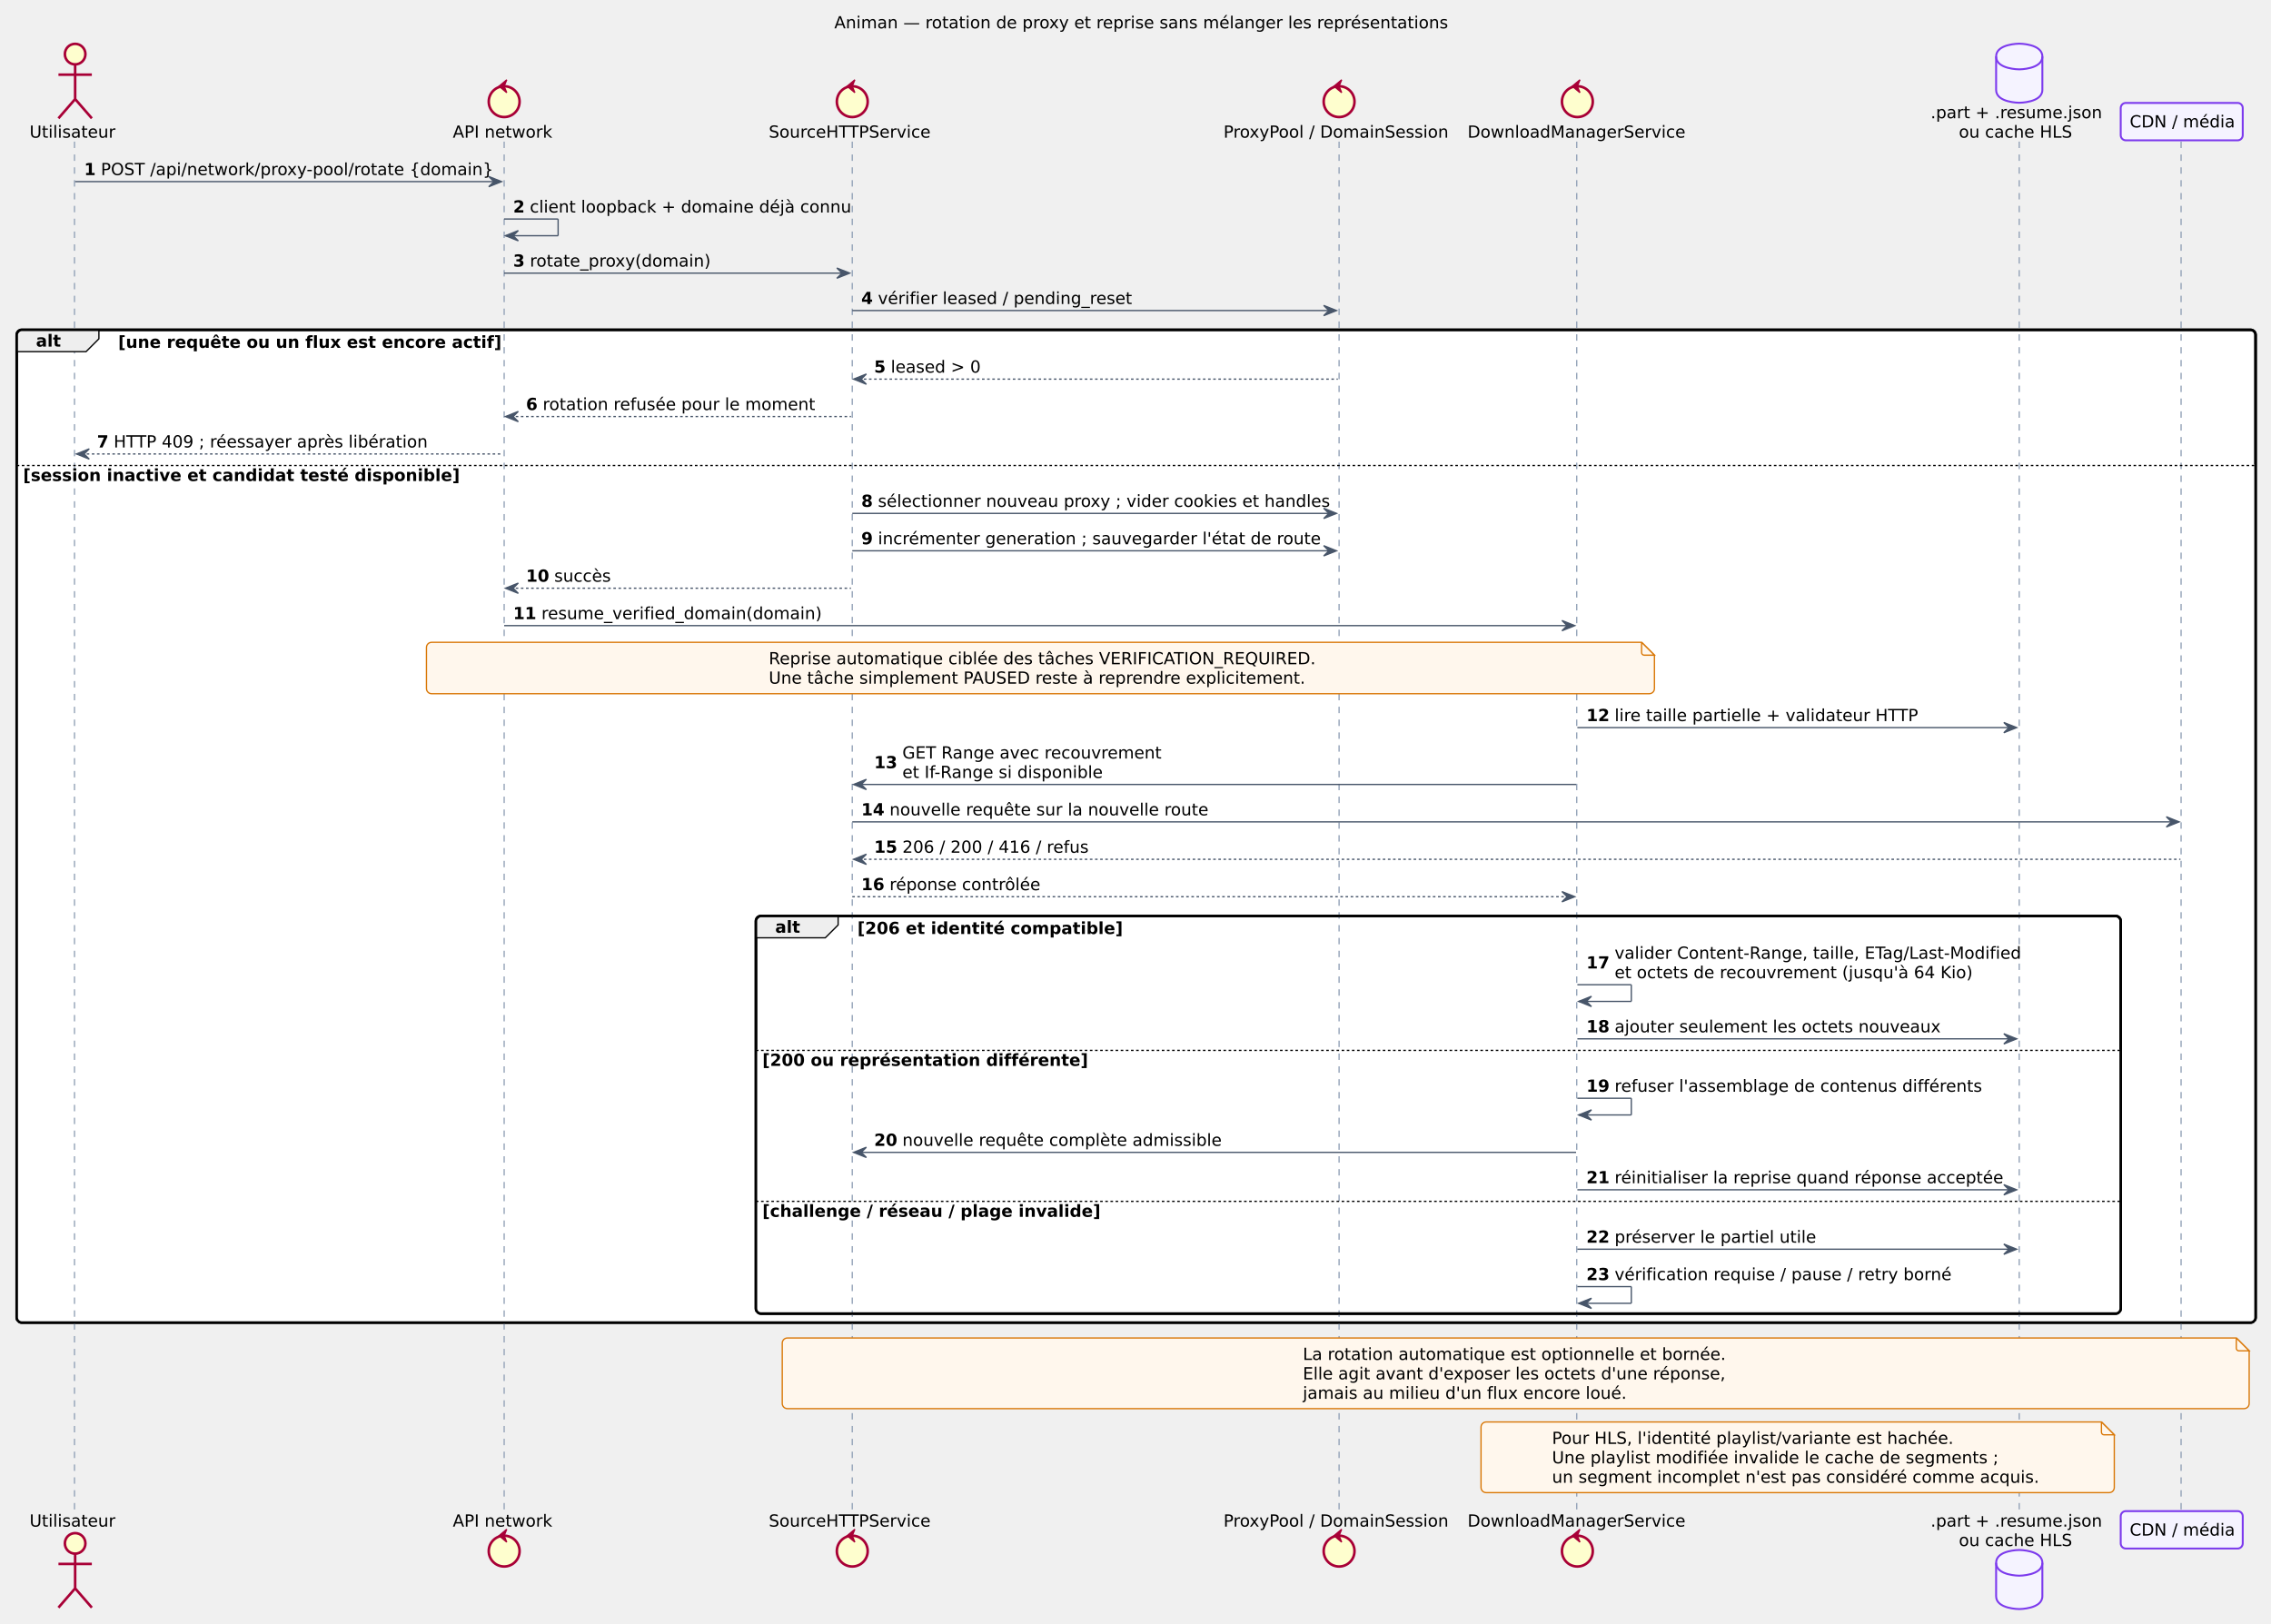
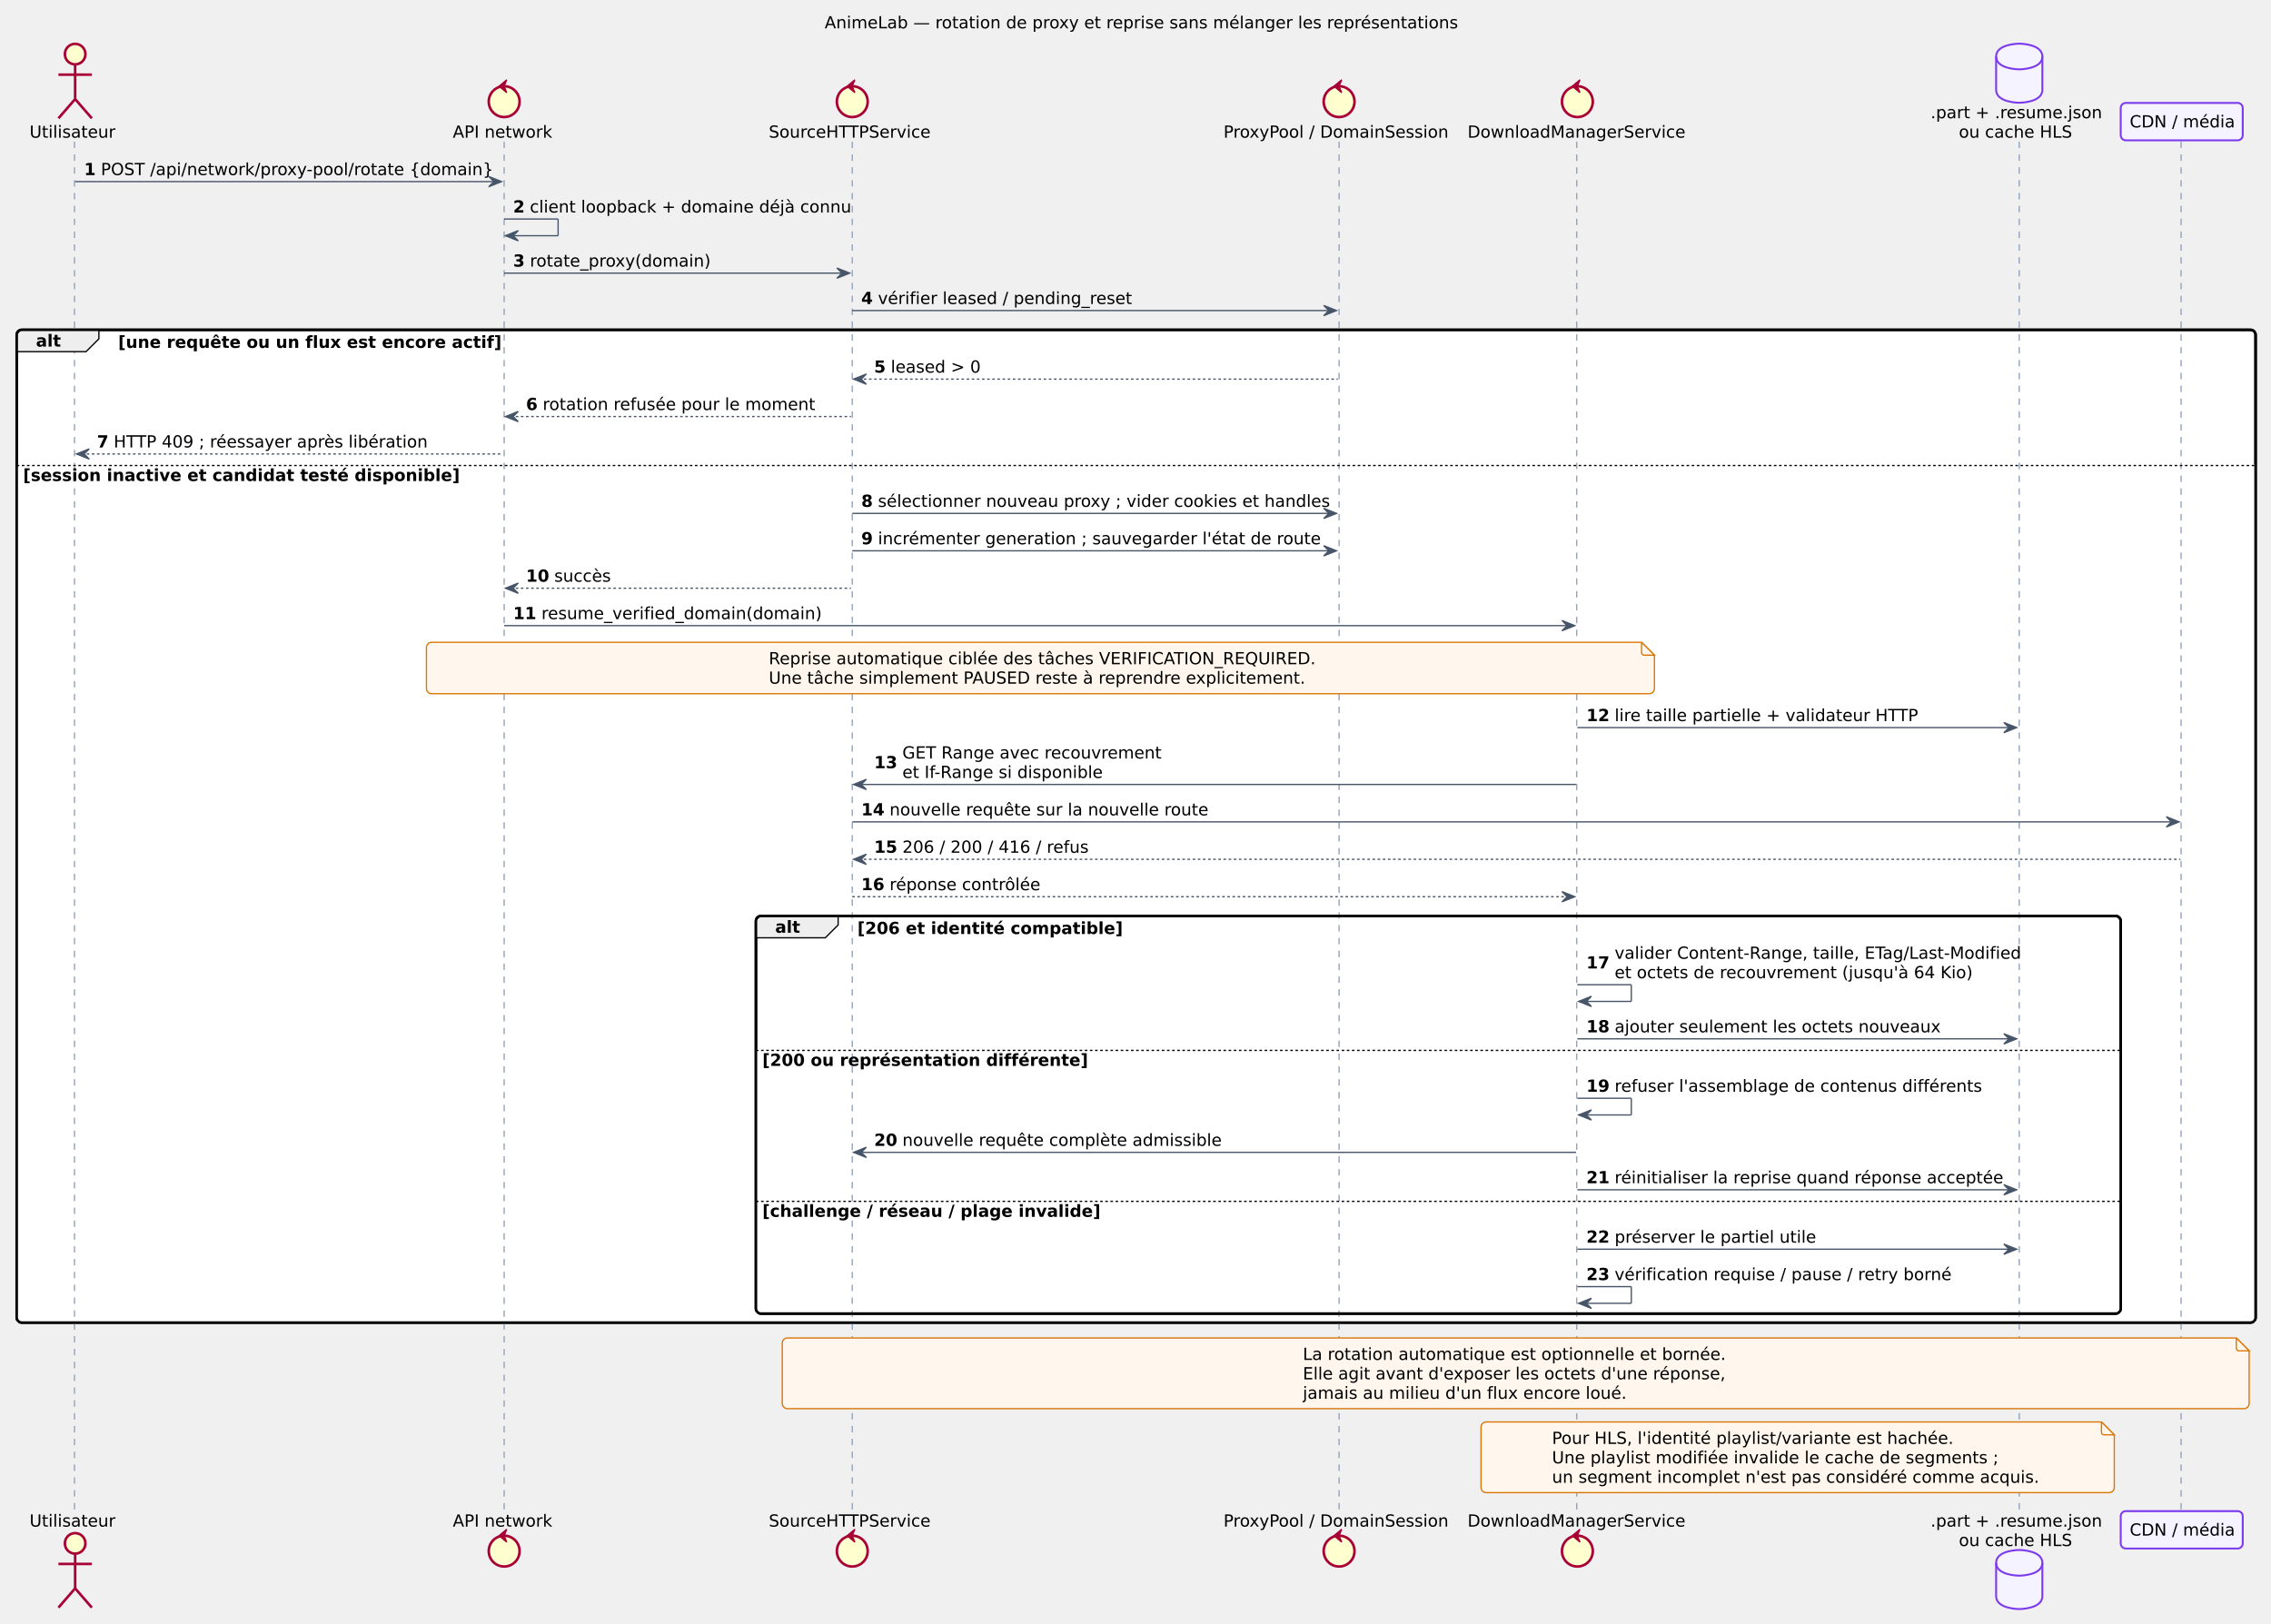
<svg xmlns="http://www.w3.org/2000/svg" contentScriptType="application/ecmascript" contentStyleType="text/css" height="1264px" preserveAspectRatio="none" style="width:1768px;height:1264px;" version="1.1" viewBox="0 0 1768 1264" width="1768px" zoomAndPan="magnify">
  <defs />
  <g>
-     <text fill="#000000" font-family="DejaVu Sans" font-size="13" lengthAdjust="spacingAndGlyphs" textLength="470" x="649.5" y="22.067">Animan — rotation de proxy et reprise sans mélanger les représentations</text>
+     <text fill="#000000" font-family="DejaVu Sans" font-size="13" lengthAdjust="spacingAndGlyphs" textLength="485" x="642" y="22.067">AnimeLab — rotation de proxy et reprise sans mélanger les représentations</text>
    <rect fill="#FFFFFF" height="772.984" rx="4" ry="4" style="stroke: #000000; stroke-width: 2.0;" width="1743" x="13" y="256.797" />
    <rect fill="#FFFFFF" height="668.32" style="stroke: none; stroke-width: 1.0;" width="1743" x="13" y="361.461" />
    <rect fill="#FFFFFF" height="309.594" rx="4" ry="4" style="stroke: #000000; stroke-width: 2.0;" width="1062.5" x="588.5" y="713.188" />
    <rect fill="#FFFFFF" height="117.531" style="stroke: none; stroke-width: 1.0;" width="1062.5" x="588.5" y="816.852" />
    <rect fill="#FFFFFF" height="88.398" style="stroke: none; stroke-width: 1.0;" width="1062.5" x="588.5" y="934.383" />
    <line style="stroke: #94A3B8; stroke-width: 1.0; stroke-dasharray: 5.0,5.0;" x1="58" x2="58" y1="110.266" y2="1177.578" />
    <line style="stroke: #94A3B8; stroke-width: 1.0; stroke-dasharray: 5.0,5.0;" x1="392.5" x2="392.5" y1="110.266" y2="1177.578" />
    <line style="stroke: #94A3B8; stroke-width: 1.0; stroke-dasharray: 5.0,5.0;" x1="663.5" x2="663.5" y1="110.266" y2="1177.578" />
    <line style="stroke: #94A3B8; stroke-width: 1.0; stroke-dasharray: 5.0,5.0;" x1="1042.5" x2="1042.5" y1="110.266" y2="1177.578" />
    <line style="stroke: #94A3B8; stroke-width: 1.0; stroke-dasharray: 5.0,5.0;" x1="1227.5" x2="1227.5" y1="110.266" y2="1177.578" />
    <line style="stroke: #94A3B8; stroke-width: 1.0; stroke-dasharray: 5.0,5.0;" x1="1572" x2="1572" y1="110.266" y2="1177.578" />
    <line style="stroke: #94A3B8; stroke-width: 1.0; stroke-dasharray: 5.0,5.0;" x1="1698" x2="1698" y1="110.266" y2="1177.578" />
    <text fill="#000000" font-family="DejaVu Sans" font-size="13" lengthAdjust="spacingAndGlyphs" textLength="65" x="23" y="107.2">Utilisateur</text>
    <ellipse cx="58.5" cy="42.133" fill="#FEFECE" rx="8" ry="8" style="stroke: #A80036; stroke-width: 2.0;" />
    <path d="M58.5,50.133 L58.5,77.133 M45.5,58.133 L71.5,58.133 M58.5,77.133 L45.5,92.133 M58.5,77.133 L71.5,92.133 " fill="none" style="stroke: #A80036; stroke-width: 2.0;" />
    <text fill="#000000" font-family="DejaVu Sans" font-size="13" lengthAdjust="spacingAndGlyphs" textLength="65" x="23" y="1188.645">Utilisateur</text>
    <ellipse cx="58.5" cy="1201.711" fill="#FEFECE" rx="8" ry="8" style="stroke: #A80036; stroke-width: 2.0;" />
    <path d="M58.5,1209.711 L58.5,1236.711 M45.5,1217.711 L71.5,1217.711 M58.5,1236.711 L45.5,1251.711 M58.5,1236.711 L71.5,1251.711 " fill="none" style="stroke: #A80036; stroke-width: 2.0;" />
    <text fill="#000000" font-family="DejaVu Sans" font-size="13" lengthAdjust="spacingAndGlyphs" textLength="74" x="352.5" y="107.2">API network</text>
    <ellipse cx="392.5" cy="79.133" fill="#FEFECE" rx="12" ry="12" style="stroke: #A80036; stroke-width: 2.0;" />
    <polygon fill="#A80036" points="388.5,67.133,394.5,62.133,392.5,67.133,394.5,72.133,388.5,67.133" style="stroke: #A80036; stroke-width: 1.0;" />
    <text fill="#000000" font-family="DejaVu Sans" font-size="13" lengthAdjust="spacingAndGlyphs" textLength="74" x="352.5" y="1188.645">API network</text>
    <ellipse cx="392.5" cy="1207.711" fill="#FEFECE" rx="12" ry="12" style="stroke: #A80036; stroke-width: 2.0;" />
    <polygon fill="#A80036" points="388.5,1195.711,394.5,1190.711,392.5,1195.711,394.5,1200.711,388.5,1195.711" style="stroke: #A80036; stroke-width: 1.0;" />
    <text fill="#000000" font-family="DejaVu Sans" font-size="13" lengthAdjust="spacingAndGlyphs" textLength="124" x="598.5" y="107.2">SourceHTTPService</text>
    <ellipse cx="663.5" cy="79.133" fill="#FEFECE" rx="12" ry="12" style="stroke: #A80036; stroke-width: 2.0;" />
    <polygon fill="#A80036" points="659.5,67.133,665.5,62.133,663.5,67.133,665.5,72.133,659.5,67.133" style="stroke: #A80036; stroke-width: 1.0;" />
    <text fill="#000000" font-family="DejaVu Sans" font-size="13" lengthAdjust="spacingAndGlyphs" textLength="124" x="598.5" y="1188.645">SourceHTTPService</text>
    <ellipse cx="663.5" cy="1207.711" fill="#FEFECE" rx="12" ry="12" style="stroke: #A80036; stroke-width: 2.0;" />
    <polygon fill="#A80036" points="659.5,1195.711,665.5,1190.711,663.5,1195.711,665.5,1200.711,659.5,1195.711" style="stroke: #A80036; stroke-width: 1.0;" />
    <text fill="#000000" font-family="DejaVu Sans" font-size="13" lengthAdjust="spacingAndGlyphs" textLength="174" x="952.5" y="107.2">ProxyPool / DomainSession</text>
    <ellipse cx="1042.5" cy="79.133" fill="#FEFECE" rx="12" ry="12" style="stroke: #A80036; stroke-width: 2.0;" />
    <polygon fill="#A80036" points="1038.5,67.133,1044.5,62.133,1042.5,67.133,1044.5,72.133,1038.5,67.133" style="stroke: #A80036; stroke-width: 1.0;" />
    <text fill="#000000" font-family="DejaVu Sans" font-size="13" lengthAdjust="spacingAndGlyphs" textLength="174" x="952.5" y="1188.645">ProxyPool / DomainSession</text>
    <ellipse cx="1042.5" cy="1207.711" fill="#FEFECE" rx="12" ry="12" style="stroke: #A80036; stroke-width: 2.0;" />
    <polygon fill="#A80036" points="1038.5,1195.711,1044.5,1190.711,1042.5,1195.711,1044.5,1200.711,1038.5,1195.711" style="stroke: #A80036; stroke-width: 1.0;" />
    <text fill="#000000" font-family="DejaVu Sans" font-size="13" lengthAdjust="spacingAndGlyphs" textLength="165" x="1142.5" y="107.2">DownloadManagerService</text>
    <ellipse cx="1228" cy="79.133" fill="#FEFECE" rx="12" ry="12" style="stroke: #A80036; stroke-width: 2.0;" />
    <polygon fill="#A80036" points="1224,67.133,1230,62.133,1228,67.133,1230,72.133,1224,67.133" style="stroke: #A80036; stroke-width: 1.0;" />
    <text fill="#000000" font-family="DejaVu Sans" font-size="13" lengthAdjust="spacingAndGlyphs" textLength="165" x="1142.5" y="1188.645">DownloadManagerService</text>
    <ellipse cx="1228" cy="1207.711" fill="#FEFECE" rx="12" ry="12" style="stroke: #A80036; stroke-width: 2.0;" />
    <polygon fill="#A80036" points="1224,1195.711,1230,1190.711,1228,1195.711,1230,1200.711,1224,1195.711" style="stroke: #A80036; stroke-width: 1.0;" />
    <text fill="#000000" font-family="DejaVu Sans" font-size="13" lengthAdjust="spacingAndGlyphs" textLength="132" x="1503" y="92.067">.part + .resume.json</text>
    <text fill="#000000" font-family="DejaVu Sans" font-size="13" lengthAdjust="spacingAndGlyphs" textLength="88" x="1525" y="107.2">ou cache HLS</text>
    <path d="M1554,44 C1554,34 1572,34 1572,34 C1572,34 1590,34 1590,44 L1590,70 C1590,80 1572,80 1572,80 C1572,80 1554,80 1554,70 L1554,44 " fill="#F5F3FF" style="stroke: #7C3AED; stroke-width: 1.5;" />
    <path d="M1554,44 C1554,54 1572,54 1572,54 C1572,54 1590,54 1590,44 " fill="none" style="stroke: #7C3AED; stroke-width: 1.5;" />
    <text fill="#000000" font-family="DejaVu Sans" font-size="13" lengthAdjust="spacingAndGlyphs" textLength="132" x="1503" y="1188.645">.part + .resume.json</text>
    <text fill="#000000" font-family="DejaVu Sans" font-size="13" lengthAdjust="spacingAndGlyphs" textLength="88" x="1525" y="1203.778">ou cache HLS</text>
    <path d="M1554,1216.844 C1554,1206.844 1572,1206.844 1572,1206.844 C1572,1206.844 1590,1206.844 1590,1216.844 L1590,1242.844 C1590,1252.844 1572,1252.844 1572,1252.844 C1572,1252.844 1554,1252.844 1554,1242.844 L1554,1216.844 " fill="#F5F3FF" style="stroke: #7C3AED; stroke-width: 1.5;" />
    <path d="M1554,1216.844 C1554,1226.844 1572,1226.844 1572,1226.844 C1572,1226.844 1590,1226.844 1590,1216.844 " fill="none" style="stroke: #7C3AED; stroke-width: 1.5;" />
    <rect fill="#F5F3FF" height="29.133" rx="4" ry="4" style="stroke: #7C3AED; stroke-width: 1.5;" width="95" x="1651" y="80.133" />
    <text fill="#000000" font-family="DejaVu Sans" font-size="13" lengthAdjust="spacingAndGlyphs" textLength="81" x="1658" y="99.2">CDN / média</text>
    <rect fill="#F5F3FF" height="29.133" rx="4" ry="4" style="stroke: #7C3AED; stroke-width: 1.5;" width="95" x="1651" y="1176.578" />
    <text fill="#000000" font-family="DejaVu Sans" font-size="13" lengthAdjust="spacingAndGlyphs" textLength="81" x="1658" y="1195.645">CDN / média</text>
    <polygon fill="#475569" points="380.5,137.398,390.5,141.398,380.5,145.398,384.5,141.398" style="stroke: #475569; stroke-width: 1.0;" />
    <line style="stroke: #475569; stroke-width: 1.0;" x1="58.5" x2="386.5" y1="141.398" y2="141.398" />
    <text fill="#000000" font-family="DejaVu Sans" font-size="13" font-weight="bold" lengthAdjust="spacingAndGlyphs" textLength="9" x="65.5" y="136.333">1</text>
    <text fill="#000000" font-family="DejaVu Sans" font-size="13" lengthAdjust="spacingAndGlyphs" textLength="297" x="78.5" y="136.333">POST /api/network/proxy-pool/rotate {domain}</text>
    <line style="stroke: #475569; stroke-width: 1.0;" x1="392.5" x2="434.5" y1="170.531" y2="170.531" />
    <line style="stroke: #475569; stroke-width: 1.0;" x1="434.5" x2="434.5" y1="170.531" y2="183.531" />
    <line style="stroke: #475569; stroke-width: 1.0;" x1="393.5" x2="434.5" y1="183.531" y2="183.531" />
    <polygon fill="#475569" points="403.5,179.531,393.5,183.531,403.5,187.531,399.5,183.531" style="stroke: #475569; stroke-width: 1.0;" />
    <text fill="#000000" font-family="DejaVu Sans" font-size="13" font-weight="bold" lengthAdjust="spacingAndGlyphs" textLength="9" x="399.5" y="165.465">2</text>
    <text fill="#000000" font-family="DejaVu Sans" font-size="13" lengthAdjust="spacingAndGlyphs" textLength="244" x="412.5" y="165.465">client loopback + domaine déjà connu</text>
    <polygon fill="#475569" points="651.5,208.664,661.5,212.664,651.5,216.664,655.5,212.664" style="stroke: #475569; stroke-width: 1.0;" />
    <line style="stroke: #475569; stroke-width: 1.0;" x1="392.5" x2="657.5" y1="212.664" y2="212.664" />
    <text fill="#000000" font-family="DejaVu Sans" font-size="13" font-weight="bold" lengthAdjust="spacingAndGlyphs" textLength="9" x="399.5" y="207.598">3</text>
    <text fill="#000000" font-family="DejaVu Sans" font-size="13" lengthAdjust="spacingAndGlyphs" textLength="139" x="412.5" y="207.598">rotate_proxy(domain)</text>
    <polygon fill="#475569" points="1030.5,237.797,1040.5,241.797,1030.5,245.797,1034.5,241.797" style="stroke: #475569; stroke-width: 1.0;" />
    <line style="stroke: #475569; stroke-width: 1.0;" x1="663.5" x2="1036.5" y1="241.797" y2="241.797" />
    <text fill="#000000" font-family="DejaVu Sans" font-size="13" font-weight="bold" lengthAdjust="spacingAndGlyphs" textLength="9" x="670.5" y="236.731">4</text>
    <text fill="#000000" font-family="DejaVu Sans" font-size="13" lengthAdjust="spacingAndGlyphs" textLength="192" x="683.5" y="236.731">vérifier leased / pending_reset</text>
    <path d="M17,256.797 L77,256.797 L77,263.797 L67,273.797 L13,273.797 L13,260.797 " fill="#EEEEEE" style="stroke: #000000; stroke-width: 1.0;" />
    <rect fill="none" height="772.984" rx="4" ry="4" style="stroke: #000000; stroke-width: 2.0;" width="1743" x="13" y="256.797" />
    <text fill="#000000" font-family="DejaVu Sans" font-size="13" font-weight="bold" lengthAdjust="spacingAndGlyphs" textLength="19" x="28" y="269.864">alt</text>
    <text fill="#000000" font-family="DejaVu Sans" font-size="13" font-weight="bold" lengthAdjust="spacingAndGlyphs" textLength="301" x="92" y="270.864">[une requête ou un flux est encore actif]</text>
    <polygon fill="#475569" points="674.5,291.195,664.5,295.195,674.5,299.195,670.5,295.195" style="stroke: #475569; stroke-width: 1.0;" />
    <line style="stroke: #475569; stroke-width: 1.0; stroke-dasharray: 2.0,2.0;" x1="668.5" x2="1041.5" y1="295.195" y2="295.195" />
    <text fill="#000000" font-family="DejaVu Sans" font-size="13" font-weight="bold" lengthAdjust="spacingAndGlyphs" textLength="9" x="680.5" y="290.129">5</text>
    <text fill="#000000" font-family="DejaVu Sans" font-size="13" lengthAdjust="spacingAndGlyphs" textLength="69" x="693.5" y="290.129">leased &gt; 0</text>
    <polygon fill="#475569" points="403.5,320.328,393.5,324.328,403.5,328.328,399.5,324.328" style="stroke: #475569; stroke-width: 1.0;" />
    <line style="stroke: #475569; stroke-width: 1.0; stroke-dasharray: 2.0,2.0;" x1="397.5" x2="662.5" y1="324.328" y2="324.328" />
    <text fill="#000000" font-family="DejaVu Sans" font-size="13" font-weight="bold" lengthAdjust="spacingAndGlyphs" textLength="9" x="409.5" y="319.262">6</text>
    <text fill="#000000" font-family="DejaVu Sans" font-size="13" lengthAdjust="spacingAndGlyphs" textLength="209" x="422.5" y="319.262">rotation refusée pour le moment</text>
    <polygon fill="#475569" points="69.5,349.461,59.5,353.461,69.5,357.461,65.5,353.461" style="stroke: #475569; stroke-width: 1.0;" />
    <line style="stroke: #475569; stroke-width: 1.0; stroke-dasharray: 2.0,2.0;" x1="63.5" x2="391.5" y1="353.461" y2="353.461" />
    <text fill="#000000" font-family="DejaVu Sans" font-size="13" font-weight="bold" lengthAdjust="spacingAndGlyphs" textLength="9" x="75.5" y="348.395">7</text>
    <text fill="#000000" font-family="DejaVu Sans" font-size="13" lengthAdjust="spacingAndGlyphs" textLength="238" x="88.5" y="348.395">HTTP 409 ; réessayer après libération</text>
    <line style="stroke: #000000; stroke-width: 1.0; stroke-dasharray: 2.0,2.0;" x1="13" x2="1756" y1="362.461" y2="362.461" />
    <text fill="#000000" font-family="DejaVu Sans" font-size="13" font-weight="bold" lengthAdjust="spacingAndGlyphs" textLength="344" x="18" y="374.528">[session inactive et candidat testé disponible]</text>
    <polygon fill="#475569" points="1030.5,395.727,1040.5,399.727,1030.5,403.727,1034.5,399.727" style="stroke: #475569; stroke-width: 1.0;" />
    <line style="stroke: #475569; stroke-width: 1.0;" x1="663.5" x2="1036.5" y1="399.727" y2="399.727" />
    <text fill="#000000" font-family="DejaVu Sans" font-size="13" font-weight="bold" lengthAdjust="spacingAndGlyphs" textLength="9" x="670.5" y="394.661">8</text>
    <text fill="#000000" font-family="DejaVu Sans" font-size="13" lengthAdjust="spacingAndGlyphs" textLength="342" x="683.5" y="394.661">sélectionner nouveau proxy ; vider cookies et handles</text>
    <polygon fill="#475569" points="1030.5,424.859,1040.5,428.859,1030.5,432.859,1034.5,428.859" style="stroke: #475569; stroke-width: 1.0;" />
    <line style="stroke: #475569; stroke-width: 1.0;" x1="663.5" x2="1036.5" y1="428.859" y2="428.859" />
    <text fill="#000000" font-family="DejaVu Sans" font-size="13" font-weight="bold" lengthAdjust="spacingAndGlyphs" textLength="9" x="670.5" y="423.793">9</text>
    <text fill="#000000" font-family="DejaVu Sans" font-size="13" lengthAdjust="spacingAndGlyphs" textLength="337" x="683.5" y="423.793">incrémenter generation ; sauvegarder l'état de route</text>
    <polygon fill="#475569" points="403.5,453.992,393.5,457.992,403.5,461.992,399.5,457.992" style="stroke: #475569; stroke-width: 1.0;" />
    <line style="stroke: #475569; stroke-width: 1.0; stroke-dasharray: 2.0,2.0;" x1="397.5" x2="662.5" y1="457.992" y2="457.992" />
    <text fill="#000000" font-family="DejaVu Sans" font-size="13" font-weight="bold" lengthAdjust="spacingAndGlyphs" textLength="18" x="409.5" y="452.926">10</text>
    <text fill="#000000" font-family="DejaVu Sans" font-size="13" lengthAdjust="spacingAndGlyphs" textLength="44" x="431.5" y="452.926">succès</text>
    <polygon fill="#475569" points="1216,483.125,1226,487.125,1216,491.125,1220,487.125" style="stroke: #475569; stroke-width: 1.0;" />
    <line style="stroke: #475569; stroke-width: 1.0;" x1="392.5" x2="1222" y1="487.125" y2="487.125" />
    <text fill="#000000" font-family="DejaVu Sans" font-size="13" font-weight="bold" lengthAdjust="spacingAndGlyphs" textLength="18" x="399.5" y="482.059">11</text>
    <text fill="#000000" font-family="DejaVu Sans" font-size="13" lengthAdjust="spacingAndGlyphs" textLength="215" x="421.5" y="482.059">resume_verified_domain(domain)</text>
    <path d="M332,504.125 L332,536.125 A4,4 0 0 0 336,540.125 L1284,540.125 A4,4 0 0 0 1288,536.125 L1288,510.125 L1278,500.125 L336,500.125 A4,4 0 0 0 332,504.125 " fill="#FFF7ED" style="stroke: #D97706; stroke-width: 1.0;" />
    <path d="M1278,500.125 L1278,508.125 A2,2 0 0 0 1280,510.125 L1288,510.125 L1278,500.125 " fill="#FFF7ED" style="stroke: #D97706; stroke-width: 1.0;" />
    <text fill="#000000" font-family="DejaVu Sans" font-size="13" lengthAdjust="spacingAndGlyphs" textLength="414" x="598.5" y="517.192">Reprise automatique ciblée des tâches VERIFICATION_REQUIRED.</text>
    <text fill="#000000" font-family="DejaVu Sans" font-size="13" lengthAdjust="spacingAndGlyphs" textLength="414" x="598.5" y="532.325">Une tâche simplement PAUSED reste à reprendre explicitement.</text>
    <polygon fill="#475569" points="1560,562.523,1570,566.523,1560,570.523,1564,566.523" style="stroke: #475569; stroke-width: 1.0;" />
    <line style="stroke: #475569; stroke-width: 1.0;" x1="1228" x2="1566" y1="566.523" y2="566.523" />
    <text fill="#000000" font-family="DejaVu Sans" font-size="13" font-weight="bold" lengthAdjust="spacingAndGlyphs" textLength="18" x="1235" y="561.457">12</text>
    <text fill="#000000" font-family="DejaVu Sans" font-size="13" lengthAdjust="spacingAndGlyphs" textLength="226" x="1257" y="561.457">lire taille partielle + validateur HTTP</text>
    <polygon fill="#475569" points="674.5,606.789,664.5,610.789,674.5,614.789,670.5,610.789" style="stroke: #475569; stroke-width: 1.0;" />
    <line style="stroke: #475569; stroke-width: 1.0;" x1="668.5" x2="1227" y1="610.789" y2="610.789" />
    <text fill="#000000" font-family="DejaVu Sans" font-size="13" font-weight="bold" lengthAdjust="spacingAndGlyphs" textLength="18" x="680.5" y="598.157">13</text>
    <text fill="#000000" font-family="DejaVu Sans" font-size="13" lengthAdjust="spacingAndGlyphs" textLength="197" x="702.5" y="590.59">GET Range avec recouvrement</text>
    <text fill="#000000" font-family="DejaVu Sans" font-size="13" lengthAdjust="spacingAndGlyphs" textLength="151" x="702.5" y="605.723">et If-Range si disponible</text>
    <polygon fill="#475569" points="1686.5,635.922,1696.5,639.922,1686.5,643.922,1690.5,639.922" style="stroke: #475569; stroke-width: 1.0;" />
    <line style="stroke: #475569; stroke-width: 1.0;" x1="663.5" x2="1692.5" y1="639.922" y2="639.922" />
    <text fill="#000000" font-family="DejaVu Sans" font-size="13" font-weight="bold" lengthAdjust="spacingAndGlyphs" textLength="18" x="670.5" y="634.856">14</text>
    <text fill="#000000" font-family="DejaVu Sans" font-size="13" lengthAdjust="spacingAndGlyphs" textLength="241" x="692.5" y="634.856">nouvelle requête sur la nouvelle route</text>
    <polygon fill="#475569" points="674.5,665.055,664.5,669.055,674.5,673.055,670.5,669.055" style="stroke: #475569; stroke-width: 1.0;" />
    <line style="stroke: #475569; stroke-width: 1.0; stroke-dasharray: 2.0,2.0;" x1="668.5" x2="1697.5" y1="669.055" y2="669.055" />
    <text fill="#000000" font-family="DejaVu Sans" font-size="13" font-weight="bold" lengthAdjust="spacingAndGlyphs" textLength="18" x="680.5" y="663.989">15</text>
    <text fill="#000000" font-family="DejaVu Sans" font-size="13" lengthAdjust="spacingAndGlyphs" textLength="140" x="702.5" y="663.989">206 / 200 / 416 / refus</text>
    <polygon fill="#475569" points="1216,694.188,1226,698.188,1216,702.188,1220,698.188" style="stroke: #475569; stroke-width: 1.0;" />
    <line style="stroke: #475569; stroke-width: 1.0; stroke-dasharray: 2.0,2.0;" x1="663.5" x2="1222" y1="698.188" y2="698.188" />
    <text fill="#000000" font-family="DejaVu Sans" font-size="13" font-weight="bold" lengthAdjust="spacingAndGlyphs" textLength="18" x="670.5" y="693.122">16</text>
    <text fill="#000000" font-family="DejaVu Sans" font-size="13" lengthAdjust="spacingAndGlyphs" textLength="116" x="692.5" y="693.122">réponse contrôlée</text>
    <path d="M592.5,713.188 L652.5,713.188 L652.5,720.188 L642.5,730.188 L588.5,730.188 L588.5,717.188 " fill="#EEEEEE" style="stroke: #000000; stroke-width: 1.0;" />
    <rect fill="none" height="309.594" rx="4" ry="4" style="stroke: #000000; stroke-width: 2.0;" width="1062.5" x="588.5" y="713.188" />
    <text fill="#000000" font-family="DejaVu Sans" font-size="13" font-weight="bold" lengthAdjust="spacingAndGlyphs" textLength="19" x="603.5" y="726.254">alt</text>
    <text fill="#000000" font-family="DejaVu Sans" font-size="13" font-weight="bold" lengthAdjust="spacingAndGlyphs" textLength="209" x="667.5" y="727.254">[206 et identité compatible]</text>
    <line style="stroke: #475569; stroke-width: 1.0;" x1="1228" x2="1270" y1="766.719" y2="766.719" />
    <line style="stroke: #475569; stroke-width: 1.0;" x1="1270" x2="1270" y1="766.719" y2="779.719" />
    <line style="stroke: #475569; stroke-width: 1.0;" x1="1229" x2="1270" y1="779.719" y2="779.719" />
    <polygon fill="#475569" points="1239,775.719,1229,779.719,1239,783.719,1235,779.719" style="stroke: #475569; stroke-width: 1.0;" />
    <text fill="#000000" font-family="DejaVu Sans" font-size="13" font-weight="bold" lengthAdjust="spacingAndGlyphs" textLength="18" x="1235" y="754.086">17</text>
    <text fill="#000000" font-family="DejaVu Sans" font-size="13" lengthAdjust="spacingAndGlyphs" textLength="308" x="1257" y="746.52">valider Content-Range, taille, ETag/Last-Modified</text>
    <text fill="#000000" font-family="DejaVu Sans" font-size="13" lengthAdjust="spacingAndGlyphs" textLength="273" x="1257" y="761.653">et octets de recouvrement (jusqu'à 64 Kio)</text>
    <polygon fill="#475569" points="1560,804.852,1570,808.852,1560,812.852,1564,808.852" style="stroke: #475569; stroke-width: 1.0;" />
    <line style="stroke: #475569; stroke-width: 1.0;" x1="1228" x2="1566" y1="808.852" y2="808.852" />
    <text fill="#000000" font-family="DejaVu Sans" font-size="13" font-weight="bold" lengthAdjust="spacingAndGlyphs" textLength="18" x="1235" y="803.786">18</text>
    <text fill="#000000" font-family="DejaVu Sans" font-size="13" lengthAdjust="spacingAndGlyphs" textLength="249" x="1257" y="803.786">ajouter seulement les octets nouveaux</text>
    <line style="stroke: #000000; stroke-width: 1.0; stroke-dasharray: 2.0,2.0;" x1="588.5" x2="1651" y1="817.852" y2="817.852" />
    <text fill="#000000" font-family="DejaVu Sans" font-size="13" font-weight="bold" lengthAdjust="spacingAndGlyphs" textLength="255" x="593.5" y="829.918">[200 ou représentation différente]</text>
    <line style="stroke: #475569; stroke-width: 1.0;" x1="1228" x2="1270" y1="855.117" y2="855.117" />
    <line style="stroke: #475569; stroke-width: 1.0;" x1="1270" x2="1270" y1="855.117" y2="868.117" />
    <line style="stroke: #475569; stroke-width: 1.0;" x1="1229" x2="1270" y1="868.117" y2="868.117" />
    <polygon fill="#475569" points="1239,864.117,1229,868.117,1239,872.117,1235,868.117" style="stroke: #475569; stroke-width: 1.0;" />
    <text fill="#000000" font-family="DejaVu Sans" font-size="13" font-weight="bold" lengthAdjust="spacingAndGlyphs" textLength="18" x="1235" y="850.051">19</text>
    <text fill="#000000" font-family="DejaVu Sans" font-size="13" lengthAdjust="spacingAndGlyphs" textLength="280" x="1257" y="850.051">refuser l'assemblage de contenus différents</text>
    <polygon fill="#475569" points="674.5,893.25,664.5,897.25,674.5,901.25,670.5,897.25" style="stroke: #475569; stroke-width: 1.0;" />
    <line style="stroke: #475569; stroke-width: 1.0;" x1="668.5" x2="1227" y1="897.25" y2="897.25" />
    <text fill="#000000" font-family="DejaVu Sans" font-size="13" font-weight="bold" lengthAdjust="spacingAndGlyphs" textLength="18" x="680.5" y="892.184">20</text>
    <text fill="#000000" font-family="DejaVu Sans" font-size="13" lengthAdjust="spacingAndGlyphs" textLength="243" x="702.5" y="892.184">nouvelle requête complète admissible</text>
    <polygon fill="#475569" points="1560,922.383,1570,926.383,1560,930.383,1564,926.383" style="stroke: #475569; stroke-width: 1.0;" />
    <line style="stroke: #475569; stroke-width: 1.0;" x1="1228" x2="1566" y1="926.383" y2="926.383" />
    <text fill="#000000" font-family="DejaVu Sans" font-size="13" font-weight="bold" lengthAdjust="spacingAndGlyphs" textLength="18" x="1235" y="921.317">21</text>
    <text fill="#000000" font-family="DejaVu Sans" font-size="13" lengthAdjust="spacingAndGlyphs" textLength="295" x="1257" y="921.317">réinitialiser la reprise quand réponse acceptée</text>
    <line style="stroke: #000000; stroke-width: 1.0; stroke-dasharray: 2.0,2.0;" x1="588.5" x2="1651" y1="935.383" y2="935.383" />
    <text fill="#000000" font-family="DejaVu Sans" font-size="13" font-weight="bold" lengthAdjust="spacingAndGlyphs" textLength="267" x="593.5" y="947.45">[challenge / réseau / plage invalide]</text>
    <polygon fill="#475569" points="1560,968.648,1570,972.648,1560,976.648,1564,972.648" style="stroke: #475569; stroke-width: 1.0;" />
    <line style="stroke: #475569; stroke-width: 1.0;" x1="1228" x2="1566" y1="972.648" y2="972.648" />
    <text fill="#000000" font-family="DejaVu Sans" font-size="13" font-weight="bold" lengthAdjust="spacingAndGlyphs" textLength="18" x="1235" y="967.582">22</text>
    <text fill="#000000" font-family="DejaVu Sans" font-size="13" lengthAdjust="spacingAndGlyphs" textLength="151" x="1257" y="967.582">préserver le partiel utile</text>
    <line style="stroke: #475569; stroke-width: 1.0;" x1="1228" x2="1270" y1="1001.781" y2="1001.781" />
    <line style="stroke: #475569; stroke-width: 1.0;" x1="1270" x2="1270" y1="1001.781" y2="1014.781" />
    <line style="stroke: #475569; stroke-width: 1.0;" x1="1229" x2="1270" y1="1014.781" y2="1014.781" />
    <polygon fill="#475569" points="1239,1010.781,1229,1014.781,1239,1018.781,1235,1014.781" style="stroke: #475569; stroke-width: 1.0;" />
    <text fill="#000000" font-family="DejaVu Sans" font-size="13" font-weight="bold" lengthAdjust="spacingAndGlyphs" textLength="18" x="1235" y="996.715">23</text>
    <text fill="#000000" font-family="DejaVu Sans" font-size="13" lengthAdjust="spacingAndGlyphs" textLength="254" x="1257" y="996.715">vérification requise / pause / retry borné</text>
    <path d="M609,1045.781 L609,1092.781 A4,4 0 0 0 613,1096.781 L1747,1096.781 A4,4 0 0 0 1751,1092.781 L1751,1051.781 L1741,1041.781 L613,1041.781 A4,4 0 0 0 609,1045.781 " fill="#FFF7ED" style="stroke: #D97706; stroke-width: 1.0;" />
    <path d="M1741,1041.781 L1741,1049.781 A2,2 0 0 0 1743,1051.781 L1751,1051.781 L1741,1041.781 " fill="#FFF7ED" style="stroke: #D97706; stroke-width: 1.0;" />
    <text fill="#000000" font-family="DejaVu Sans" font-size="13" lengthAdjust="spacingAndGlyphs" textLength="323" x="1014.25" y="1058.848">La rotation automatique est optionnelle et bornée.</text>
    <text fill="#000000" font-family="DejaVu Sans" font-size="13" lengthAdjust="spacingAndGlyphs" textLength="321" x="1014.25" y="1073.981">Elle agit avant d'exposer les octets d'une réponse,</text>
    <text fill="#000000" font-family="DejaVu Sans" font-size="13" lengthAdjust="spacingAndGlyphs" textLength="244" x="1014.25" y="1089.114">jamais au milieu d'un flux encore loué.</text>
    <path d="M1153,1111.18 L1153,1158.18 A4,4 0 0 0 1157,1162.18 L1642,1162.18 A4,4 0 0 0 1646,1158.18 L1646,1117.18 L1636,1107.18 L1157,1107.18 A4,4 0 0 0 1153,1111.18 " fill="#FFF7ED" style="stroke: #D97706; stroke-width: 1.0;" />
    <path d="M1636,1107.18 L1636,1115.18 A2,2 0 0 0 1638,1117.18 L1646,1117.18 L1636,1107.18 " fill="#FFF7ED" style="stroke: #D97706; stroke-width: 1.0;" />
    <text fill="#000000" font-family="DejaVu Sans" font-size="13" lengthAdjust="spacingAndGlyphs" textLength="304" x="1208.25" y="1124.247">Pour HLS, l'identité playlist/variante est hachée.</text>
    <text fill="#000000" font-family="DejaVu Sans" font-size="13" lengthAdjust="spacingAndGlyphs" textLength="338" x="1208.25" y="1139.379">Une playlist modifiée invalide le cache de segments ;</text>
    <text fill="#000000" font-family="DejaVu Sans" font-size="13" lengthAdjust="spacingAndGlyphs" textLength="374" x="1208.25" y="1154.512">un segment incomplet n'est pas considéré comme acquis.</text>
  </g>
</svg>
